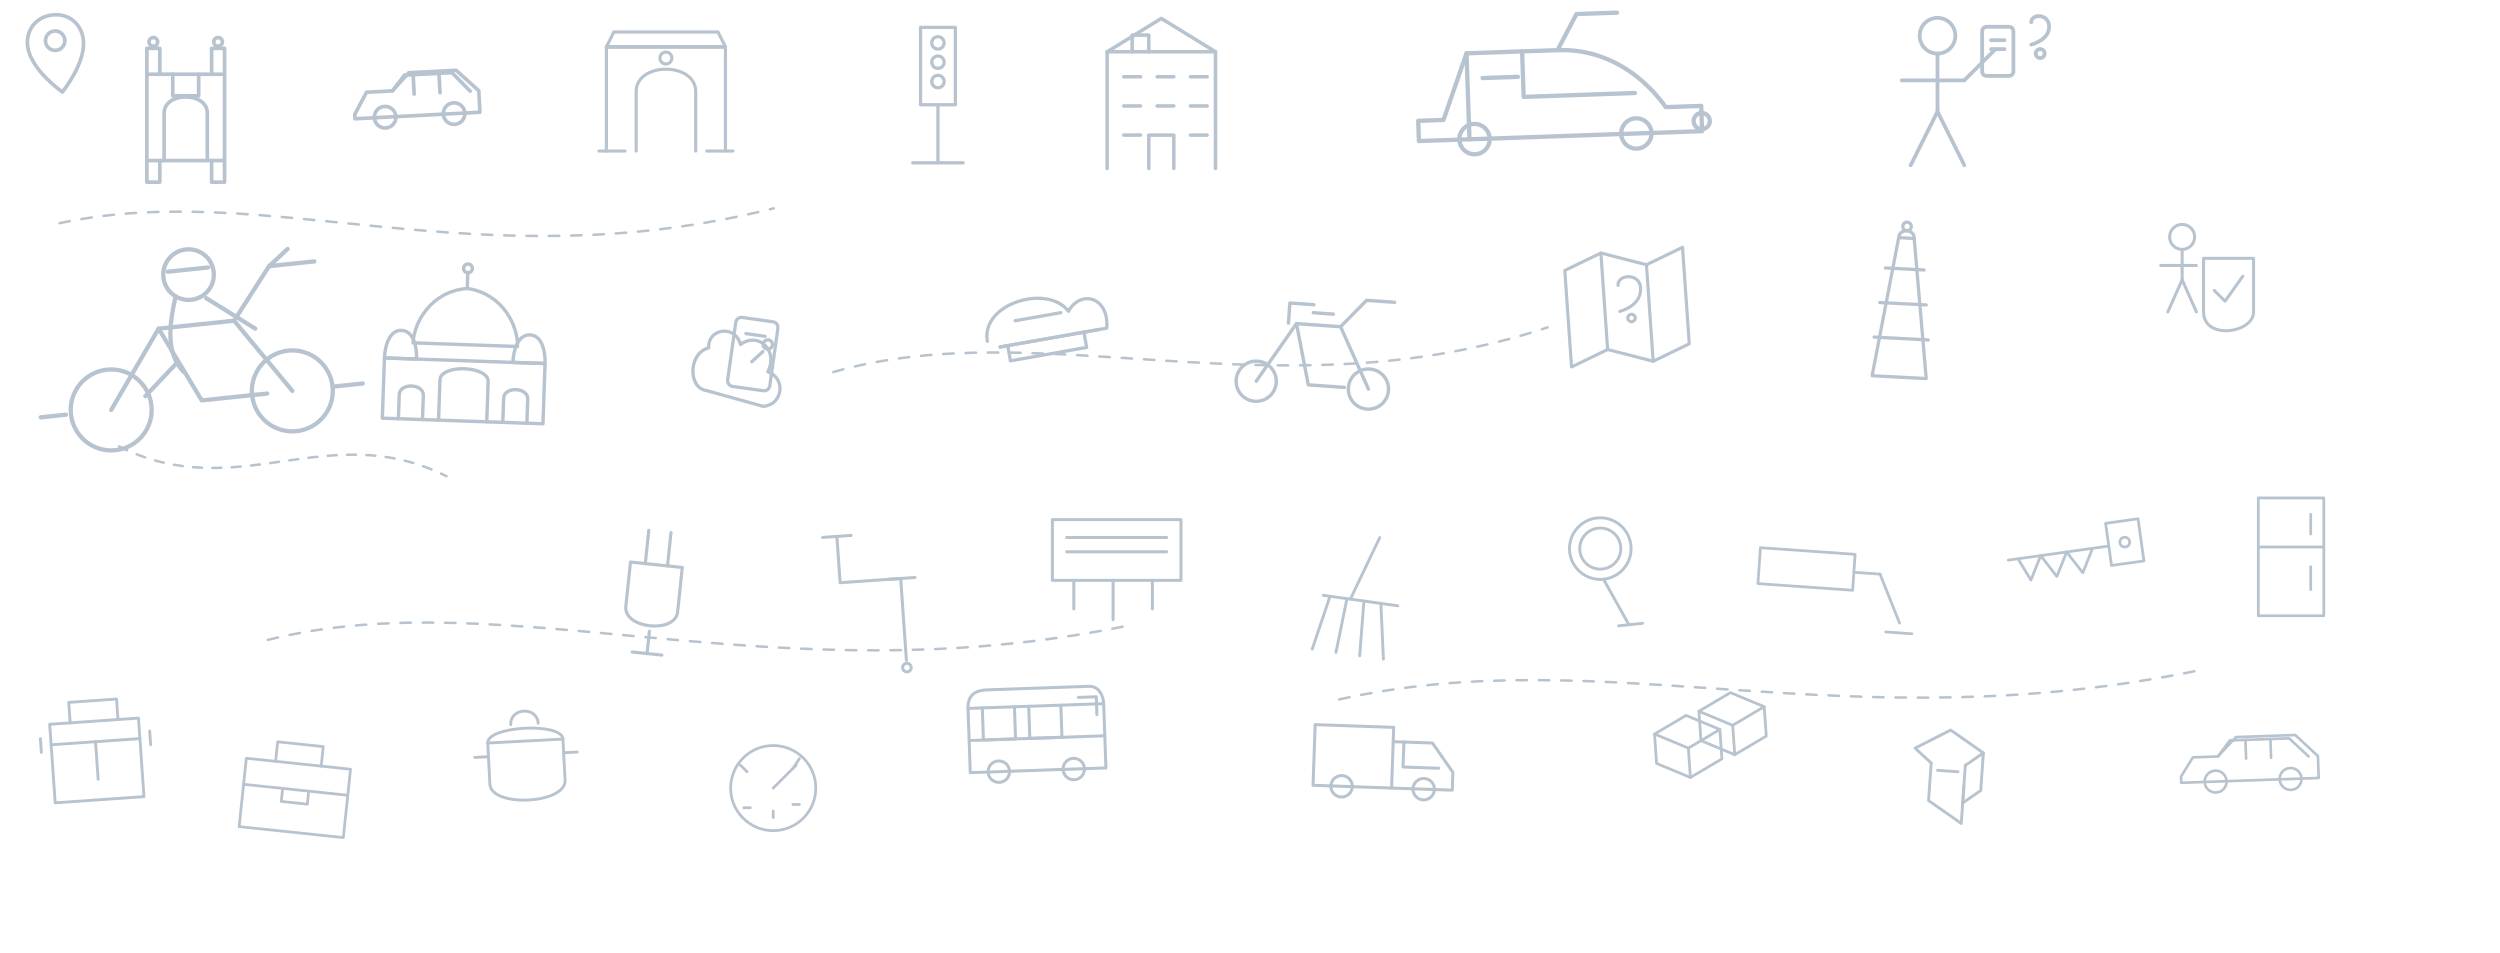
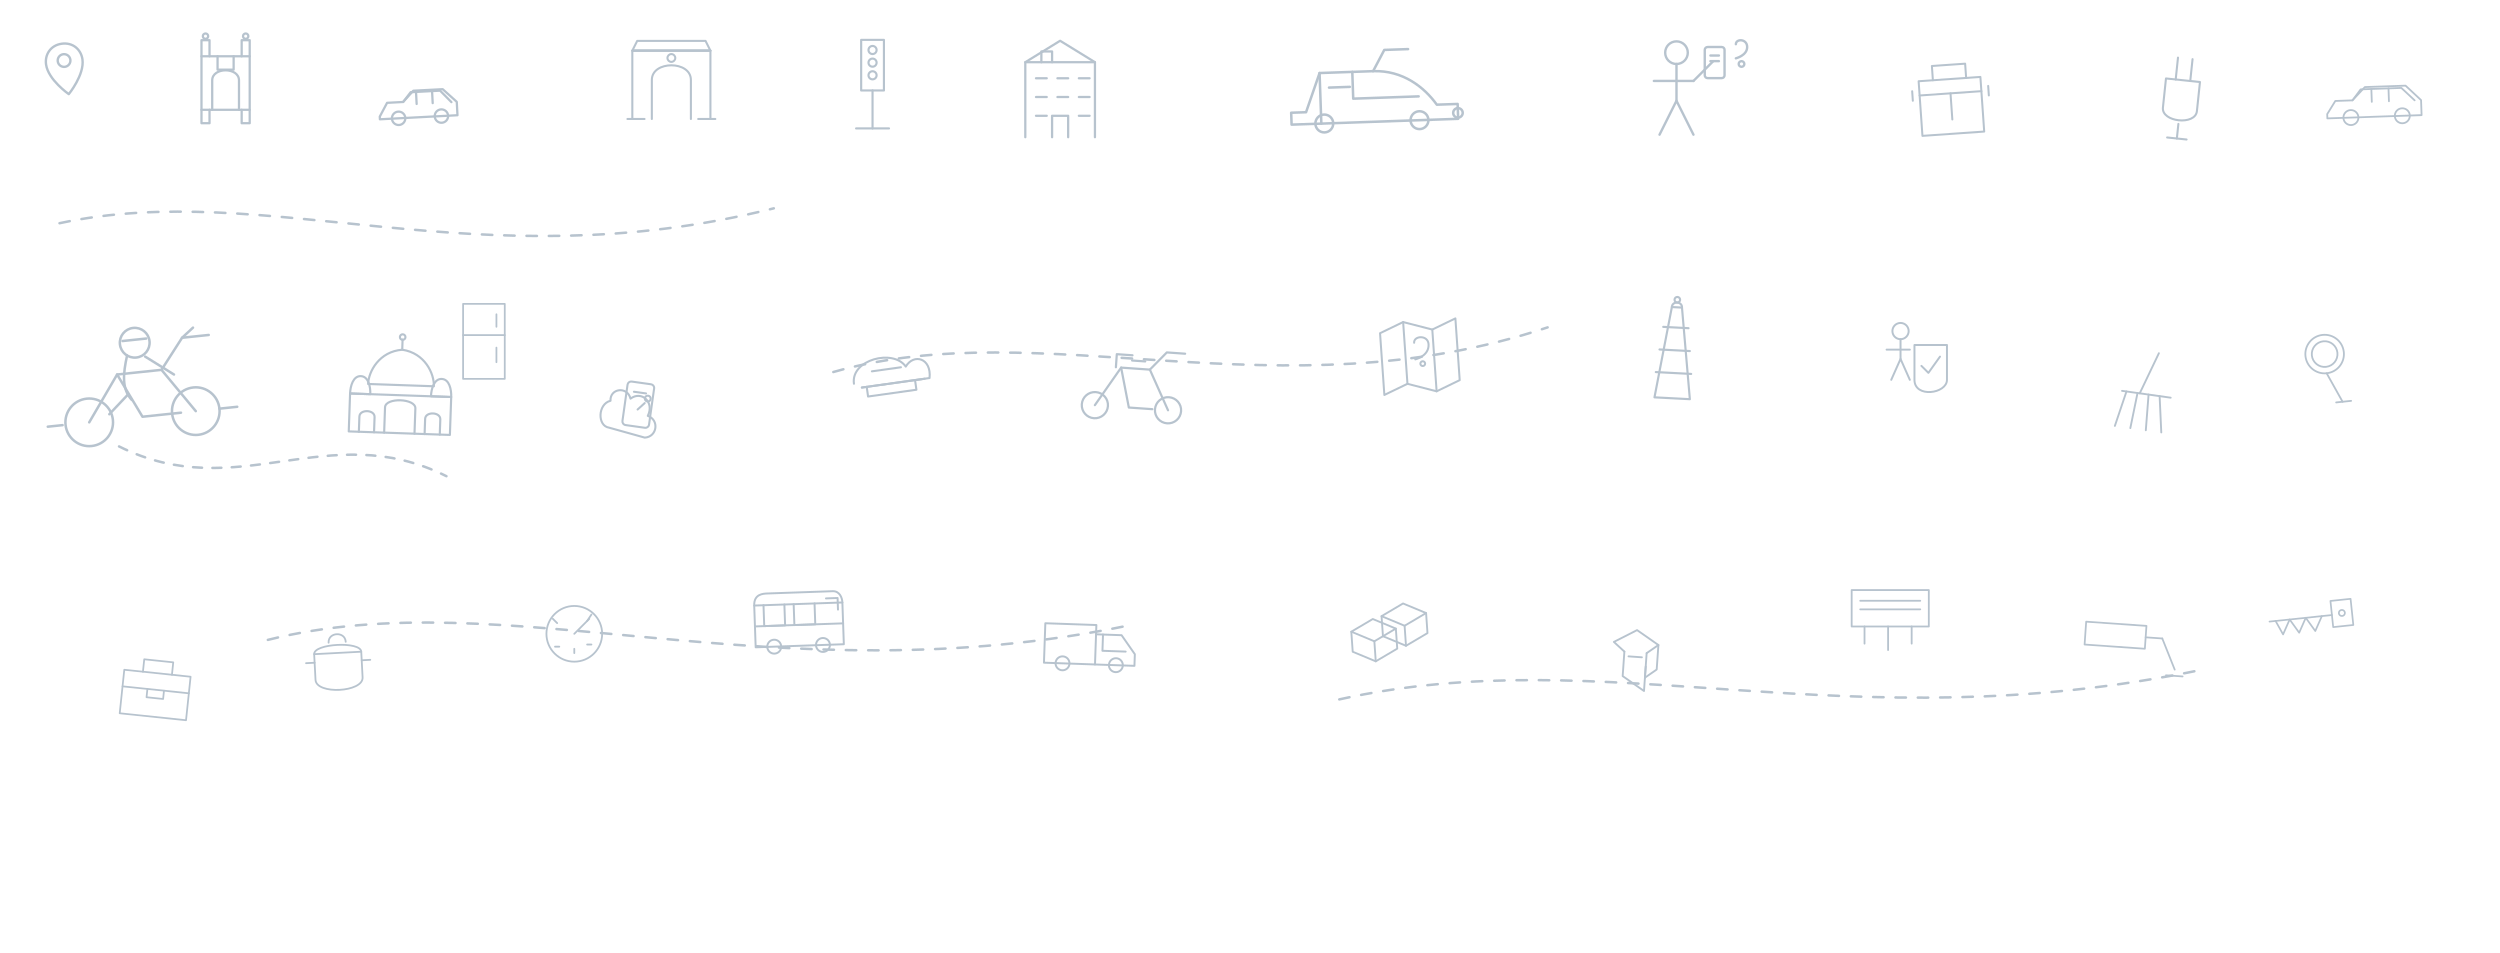
<svg xmlns="http://www.w3.org/2000/svg" viewBox="0 0 1680 640" fill="none" aria-hidden="true">
  <g fill="none" stroke="#B7C3CE" stroke-width="1.7" stroke-linecap="round" stroke-linejoin="round">
    <path d="M40 150 C180 120 320 190 520 140" stroke-dasharray="7 8" />
    <path d="M560 250 C700 210 860 280 1040 220" stroke-dasharray="7 8" />
    <path d="M180 430 C340 390 520 470 760 420" stroke-dasharray="7 8" />
    <path d="M900 470 C1080 430 1240 500 1480 450" stroke-dasharray="7 8" />
    <path d="M80 300 C160 340 220 280 300 320" stroke-dasharray="6 7" />
-     <g transform="translate(8 8) rotate(-8) scale(1.45)">
+     <g transform="translate(24 28) rotate(-8) scale(0.95)">
      <path d="M18 4 C10 4 5 10 5 17 C5 28 18 40 18 40 S31 28 31 17 C31 10 26 4 18 4 Z" />
      <circle cx="18" cy="16" r="4.5" />
    </g>
-     <g transform="translate(90 18) rotate(0) scale(1.45)">
+     <g transform="translate(130 18) rotate(0) scale(0.9)">
      <path d="M6 22 H42 V62 H6 Z" />
      <path d="M6 22 V10 H12 V22 M36 22 V10 H42 V22" />
      <path d="M6 62 V72 H12 V62 M36 62 V72 H42 V62" />
      <path d="M14 62 V40 C14 30 34 30 34 40 V62" />
      <path d="M18 22 V32 H30 V22" />
      <circle cx="9" cy="7" r="2" />
      <circle cx="39" cy="7" r="2" />
    </g>
-     <g transform="translate(230 28) rotate(-3) scale(1.45)">
+     <g transform="translate(250 48) rotate(-3) scale(0.9)">
      <path d="M4 34 L10 24 H22 L30 16 H52 L62 26 V36 H4 Z" />
      <path d="M22 24 L28 17 H50 L58 26" />
      <path d="M32 17 V26 M44 17 V26" />
      <circle cx="18" cy="36" r="5" />
      <circle cx="50" cy="36" r="5" />
    </g>
-     <g transform="translate(400 4) rotate(0) scale(1.25)">
+     <g transform="translate(420 16) rotate(0) scale(0.82)">
      <path d="M6 78 V22 H70 V78" />
      <path d="M6 22 H70" />
      <path d="M10 14 H66 L70 22 H6 Z" />
      <path d="M22 78 V46 C22 30 54 30 54 46 V78" />
      <circle cx="38" cy="28" r="3.2" />
      <path d="M2 78 H16 M60 78 H74" />
    </g>
-     <g transform="translate(590 8) rotate(0) scale(1.3)">
+     <g transform="translate(560 20) rotate(0) scale(0.85)">
      <path d="M22 8 H40 V48 H22 Z" />
      <circle cx="31" cy="16" r="3.2" />
      <circle cx="31" cy="26" r="3.2" />
      <circle cx="31" cy="36" r="3.2" />
      <path d="M31 48 V78" />
      <path d="M18 78 H44" />
    </g>
-     <g transform="translate(730 4) rotate(0) scale(1.4)">
+     <g transform="translate(680 22) rotate(0) scale(0.9)">
      <path d="M10 78 V22 H62 V78" />
      <path d="M10 22 L36 6 L62 22" />
      <path d="M18 34 H26 M34 34 H42 M50 34 H58" />
      <path d="M18 48 H26 M34 48 H42 M50 48 H58" />
      <path d="M18 62 H26 M50 62 H58" />
      <path d="M30 78 V62 H42 V78" />
      <path d="M22 22 V14 H30 V22" />
    </g>
-     <g transform="translate(940 0) rotate(-2) scale(1.7)">
+     <g transform="translate(860 28) rotate(-2) scale(1)">
      <path d="M6 48 H16 L26 22 H62 C82 22 96 34 104 46 H118 V56 H6 Z" />
      <path d="M26 22 V56" />
      <path d="M48 22 V40 H92" />
      <path d="M32 32 H46" />
      <path d="M62 22 L70 8 H86" />
      <circle cx="28" cy="56" r="6" />
      <circle cx="92" cy="56" r="6" />
      <circle cx="118" cy="52" r="3.2" />
    </g>
-     <g transform="translate(1260 6) rotate(0) scale(1.5)">
+     <g transform="translate(1100 24) rotate(0) scale(0.95)">
      <circle cx="28" cy="12" r="8" />
      <path d="M28 20 V46" />
      <path d="M12 32 H40" />
      <path d="M16 70 L28 46 L40 70" />
      <path d="M40 32 L54 18" />
      <rect x="48" y="8" width="14" height="22" rx="2" />
      <path d="M52 14 H58 M52 18 H58" />
      <path d="M70 6 C70 2 78 2 78 8 C78 14 70 16 70 16" />
      <circle cx="74" cy="20" r="2" />
    </g>
-     <g transform="translate(0 150) rotate(-6) scale(1.7)">
+     <g transform="translate(1280 36) rotate(-4) scale(0.8)">
+       <path d="M10 24 H62 V70 H10 Z" />
+       <path d="M22 24 V12 H50 V24" />
+       <path d="M10 36 H62" />
+       <path d="M36 36 V58" />
+       <path d="M4 32 V40 M68 32 V40" />
+     </g>
+     <g transform="translate(1440 28) rotate(6) scale(0.82)">
+       <path d="M22 28 H50 V52 C50 64 22 64 22 52 Z" />
+       <path d="M30 28 V10 M42 28 V10" />
+       <path d="M36 64 V76" />
+       <path d="M28 76 H44" />
+     </g>
+     <g transform="translate(1560 48) rotate(-2) scale(0.72)">
+       <path d="M4 40 L12 28 H28 L40 16 H78 L92 30 V44 H4 Z" />
+       <path d="M28 28 L36 18 H74 L86 30" />
+       <path d="M46 18 V30 M62 18 V30" />
+       <circle cx="26" cy="44" r="7" />
+       <circle cx="74" cy="44" r="7" />
+     </g>
+     <g transform="translate(16 210) rotate(-6) scale(1)">
      <circle cx="36" cy="78" r="16" />
      <circle cx="108" cy="78" r="16" />
      <path d="M36 78 L58 48 H88 L108 78" />
      <path d="M58 48 L72 78 H98" />
      <path d="M88 48 L104 28 H122" />
      <path d="M104 28 L112 22" />
      <circle cx="72" cy="28" r="10" />
      <path d="M64 26 H80" />
      <path d="M66 36 C62 48 60 58 66 66" />
      <path d="M78 38 L96 52" />
      <path d="M64 62 L50 74" />
      <path d="M18 78 H8 M124 78 H136" />
    </g>
-     <g transform="translate(250 170) rotate(2) scale(1.35)">
+     <g transform="translate(230 220) rotate(2) scale(0.85)">
      <path d="M48 8 V16" />
      <circle cx="48" cy="6" r="2.2" />
      <path d="M48 16 C30 18 22 34 22 44 H74 C74 34 66 18 48 16 Z" />
      <path d="M16 38 C10 38 8 46 8 52 H24 C24 46 22 38 16 38 Z" />
      <path d="M80 38 C74 38 72 46 72 52 H88 C88 46 86 38 80 38 Z" />
      <path d="M8 52 H88 V82 H8 Z" />
      <path d="M36 82 V62 C36 54 60 54 60 62 V82" />
      <path d="M16 82 V70 C16 64 28 64 28 70 V82" />
      <path d="M68 82 V70 C68 64 80 64 80 70 V82" />
    </g>
-     <g transform="translate(460 200) rotate(8) scale(1.3)">
+     <g transform="translate(400 248) rotate(8) scale(0.82)">
      <path d="M18 46 C8 46 6 28 16 24 C14 14 28 10 32 20 C40 12 52 20 48 32 C58 34 58 48 48 50 Z" />
      <rect x="28" y="6" width="22" height="36" rx="3" />
      <path d="M34 14 H44 M39 28 L44 22" />
      <circle cx="46" cy="18" r="2.4" />
    </g>
-     <g transform="translate(640 186) rotate(-10) scale(1.3)">
+     <g transform="translate(560 230) rotate(-8) scale(0.82)">
      <path d="M12 36 C12 16 48 12 56 28 C64 18 78 24 74 40 H18" />
      <path d="M18 40 H70" />
      <path d="M22 40 V48 H62 V40" />
      <path d="M28 28 H52" />
    </g>
-     <g transform="translate(820 176) rotate(4) scale(1.35)">
+     <g transform="translate(720 220) rotate(4) scale(0.88)">
      <circle cx="22" cy="58" r="10" />
      <circle cx="78" cy="58" r="10" />
      <path d="M22 58 L40 28 H62 L78 58" />
      <path d="M40 28 L48 58 H66" />
      <path d="M62 28 L74 14 H88" />
      <path d="M36 28 V18 H48" />
      <path d="M48 22 H58" />
    </g>
-     <g transform="translate(1040 160) rotate(-4) scale(1.25)">
+     <g transform="translate(920 210) rotate(-4) scale(0.8)">
      <path d="M8 18 L28 10 L52 18 L72 10 V62 L52 70 L28 62 L8 70 Z" />
      <path d="M28 10 V62 M52 18 V70" />
      <path d="M36 28 C36 22 48 22 48 30 C48 40 36 42 36 42" />
      <circle cx="42" cy="46" r="2" />
    </g>
-     <g transform="translate(1240 150) rotate(3) scale(1.3)">
+     <g transform="translate(1100 200) rotate(3) scale(0.85)">
      <path d="M28 6 L18 78 H46 L36 6 Z" />
      <path d="M22 22 H42 M20 40 H44 M18 58 H46" />
      <path d="M28 6 C28 1 36 1 36 6" />
      <circle cx="32" cy="0" r="2.2" />
    </g>
-     <g transform="translate(1440 140) rotate(0) scale(1.2)">
+     <g transform="translate(1260 210) rotate(0) scale(0.78)">
      <circle cx="22" cy="16" r="7" />
      <path d="M22 23 V40" />
      <path d="M10 32 H30" />
      <path d="M14 58 L22 40 L30 58" />
      <path d="M34 28 H62 V58 C62 70 34 74 34 58 Z" />
      <path d="M40 46 L46 52 L56 38" />
    </g>
-     <g transform="translate(400 340) rotate(6) scale(1.25)">
-       <path d="M22 28 H50 V52 C50 64 22 64 22 52 Z" />
-       <path d="M30 28 V10 M42 28 V10" />
-       <path d="M36 64 V76" />
-       <path d="M28 76 H44" />
-     </g>
-     <g transform="translate(540 350) rotate(-4) scale(1.2)">
-       <path d="M18 10 V36 H52 V68" />
-       <path d="M10 10 H26" />
-       <path d="M44 36 H60" />
-       <path d="M52 68 V82" />
-       <circle cx="52" cy="86" r="2.4" />
-     </g>
-     <g transform="translate(700 330) rotate(0) scale(1.2)">
-       <path d="M6 16 H78 V50 H6 Z" />
-       <path d="M14 26 H70" />
-       <path d="M14 34 H70" />
-       <path d="M18 50 V66 M40 50 V72 M62 50 V66" />
-     </g>
-     <g transform="translate(880 350) rotate(8) scale(1.15)">
+     <g transform="translate(1420 230) rotate(8) scale(0.75)">
      <path d="M42 4 L30 42" />
      <path d="M14 42 H58" />
      <path d="M18 42 L12 74" />
      <path d="M28 42 L26 74" />
      <path d="M38 42 L40 74" />
      <path d="M48 42 L54 74" />
    </g>
-     <g transform="translate(1040 340) rotate(-6) scale(1.15)">
+     <g transform="translate(1540 220) rotate(-6) scale(0.72)">
      <circle cx="28" cy="28" r="18" />
      <circle cx="28" cy="28" r="12" />
      <path d="M28 46 L40 74" />
      <path d="M34 74 H48" />
    </g>
-     <g transform="translate(1180 348) rotate(4) scale(1.1)">
-       <path d="M4 18 H62 V40 H4 Z" />
-       <path d="M62 29 H78" />
-       <path d="M78 29 L92 58" />
-       <path d="M84 64 H100" />
-     </g>
-     <g transform="translate(1340 340) rotate(-8) scale(1.1)">
-       <path d="M4 34 H66" />
-       <path d="M10 34 L16 48 L24 34 L32 48 L40 34 L48 48 L56 34" />
-       <path d="M66 20 H86 V46 H66 Z" />
-       <circle cx="76" cy="33" r="3" />
-     </g>
-     <g transform="translate(1500 328) rotate(0) scale(1.1)">
-       <path d="M16 6 H56 V78 H16 Z" />
-       <path d="M16 36 H56" />
-       <path d="M48 16 V28 M48 48 V62" />
-     </g>
-     <g transform="translate(20 460) rotate(-4) scale(1.15)">
-       <path d="M10 24 H62 V70 H10 Z" />
-       <path d="M22 24 V12 H50 V24" />
-       <path d="M10 36 H62" />
-       <path d="M36 36 V58" />
-       <path d="M4 32 V40 M68 32 V40" />
-     </g>
-     <g transform="translate(160 478) rotate(6) scale(1.1)">
-       <path d="M8 28 H72 V70 H8 Z" />
-       <path d="M26 28 V16 H54 V28" />
-       <path d="M8 44 H72" />
-       <path d="M32 44 V52 H48 V44" />
-     </g>
-     <g transform="translate(310 468) rotate(-3) scale(1.15)">
-       <path d="M14 28 H58 V52 C58 66 14 66 14 52 Z" />
-       <path d="M14 28 C14 18 58 18 58 28" />
-       <path d="M6 36 H14 M58 36 H66" />
-       <path d="M28 18 C28 8 44 8 44 18" />
-     </g>
-     <g transform="translate(480 490) rotate(0) scale(1.1)">
+     <g transform="translate(360 400) rotate(0) scale(0.72)">
      <circle cx="36" cy="36" r="26" />
      <path d="M36 36 L50 22" />
      <path d="M18 48 H22 M36 54 V50 M52 46 H48" />
      <path d="M16 22 L20 26 M52 18 L48 24" />
    </g>
-     <g transform="translate(640 450) rotate(-2) scale(1.2)">
+     <g transform="translate(500 390) rotate(-2) scale(0.78)">
      <path d="M8 22 H84 V58 H8 Z" />
      <path d="M8 22 C8 12 16 12 20 12 H76 C82 12 84 18 84 22" />
      <path d="M16 22 V40 H34 V22 M42 22 V40 H60 V22" />
      <path d="M8 40 H84" />
      <circle cx="24" cy="58" r="6" />
      <circle cx="66" cy="58" r="6" />
      <path d="M70 18 H80 V28" />
    </g>
-     <g transform="translate(880 458) rotate(2) scale(1.2)">
+     <g transform="translate(700 400) rotate(2) scale(0.78)">
      <path d="M4 24 H48 V58 H4 Z" />
      <path d="M48 32 H70 L82 48 V58 H48" />
      <path d="M54 32 V46 H74" />
      <circle cx="20" cy="58" r="6" />
      <circle cx="66" cy="58" r="6" />
    </g>
-     <g transform="translate(1100 450) rotate(-4) scale(1.1)">
+     <g transform="translate(900 395) rotate(-4) scale(0.75)">
      <path d="M8 40 L28 30 L48 40 L28 50 Z" />
      <path d="M8 40 V58 L28 68 V50" />
      <path d="M48 40 V58 L28 68" />
      <path d="M36 28 L56 18 L76 28 L56 38 Z" />
      <path d="M36 28 V46 L56 56 V38" />
      <path d="M76 28 V46 L56 56" />
    </g>
-     <g transform="translate(1280 470) rotate(4) scale(1.15)">
+     <g transform="translate(1080 410) rotate(4) scale(0.75)">
      <path d="M18 36 L8 28 L28 16 L48 28 L38 36" />
      <path d="M18 36 V58 L38 70 V48" />
      <path d="M38 36 V58" />
      <path d="M48 28 V50 L38 58" />
      <path d="M22 40 H34" />
    </g>
-     <g transform="translate(1460 480) rotate(-2) scale(1.05)">
-       <path d="M4 40 L12 28 H28 L40 16 H78 L92 30 V44 H4 Z" />
-       <path d="M28 28 L36 18 H74 L86 30" />
-       <path d="M46 18 V30 M62 18 V30" />
-       <circle cx="26" cy="44" r="7" />
-       <circle cx="74" cy="44" r="7" />
+     <g transform="translate(1240 385) rotate(0) scale(0.72)">
+       <path d="M6 16 H78 V50 H6 Z" />
+       <path d="M14 26 H70" />
+       <path d="M14 34 H70" />
+       <path d="M18 50 V66 M40 50 V72 M62 50 V66" />
+     </g>
+     <g transform="translate(1400 405) rotate(4) scale(0.7)">
+       <path d="M4 18 H62 V40 H4 Z" />
+       <path d="M62 29 H78" />
+       <path d="M78 29 L92 58" />
+       <path d="M84 64 H100" />
+     </g>
+     <g transform="translate(1520 395) rotate(-6) scale(0.68)">
+       <path d="M4 34 H66" />
+       <path d="M10 34 L16 48 L24 34 L32 48 L40 34 L48 48 L56 34" />
+       <path d="M66 20 H86 V46 H66 Z" />
+       <circle cx="76" cy="33" r="3" />
+     </g>
+     <g transform="translate(80 430) rotate(6) scale(0.7)">
+       <path d="M8 28 H72 V70 H8 Z" />
+       <path d="M26 28 V16 H54 V28" />
+       <path d="M8 44 H72" />
+       <path d="M32 44 V52 H48 V44" />
+     </g>
+     <g transform="translate(200 420) rotate(-3) scale(0.72)">
+       <path d="M14 28 H58 V52 C58 66 14 66 14 52 Z" />
+       <path d="M14 28 C14 18 58 18 58 28" />
+       <path d="M6 36 H14 M58 36 H66" />
+       <path d="M28 18 C28 8 44 8 44 18" />
+     </g>
+     <g transform="translate(300 200) rotate(0) scale(0.7)">
+       <path d="M16 6 H56 V78 H16 Z" />
+       <path d="M16 36 H56" />
+       <path d="M48 16 V28 M48 48 V62" />
    </g>
  </g>
</svg>
